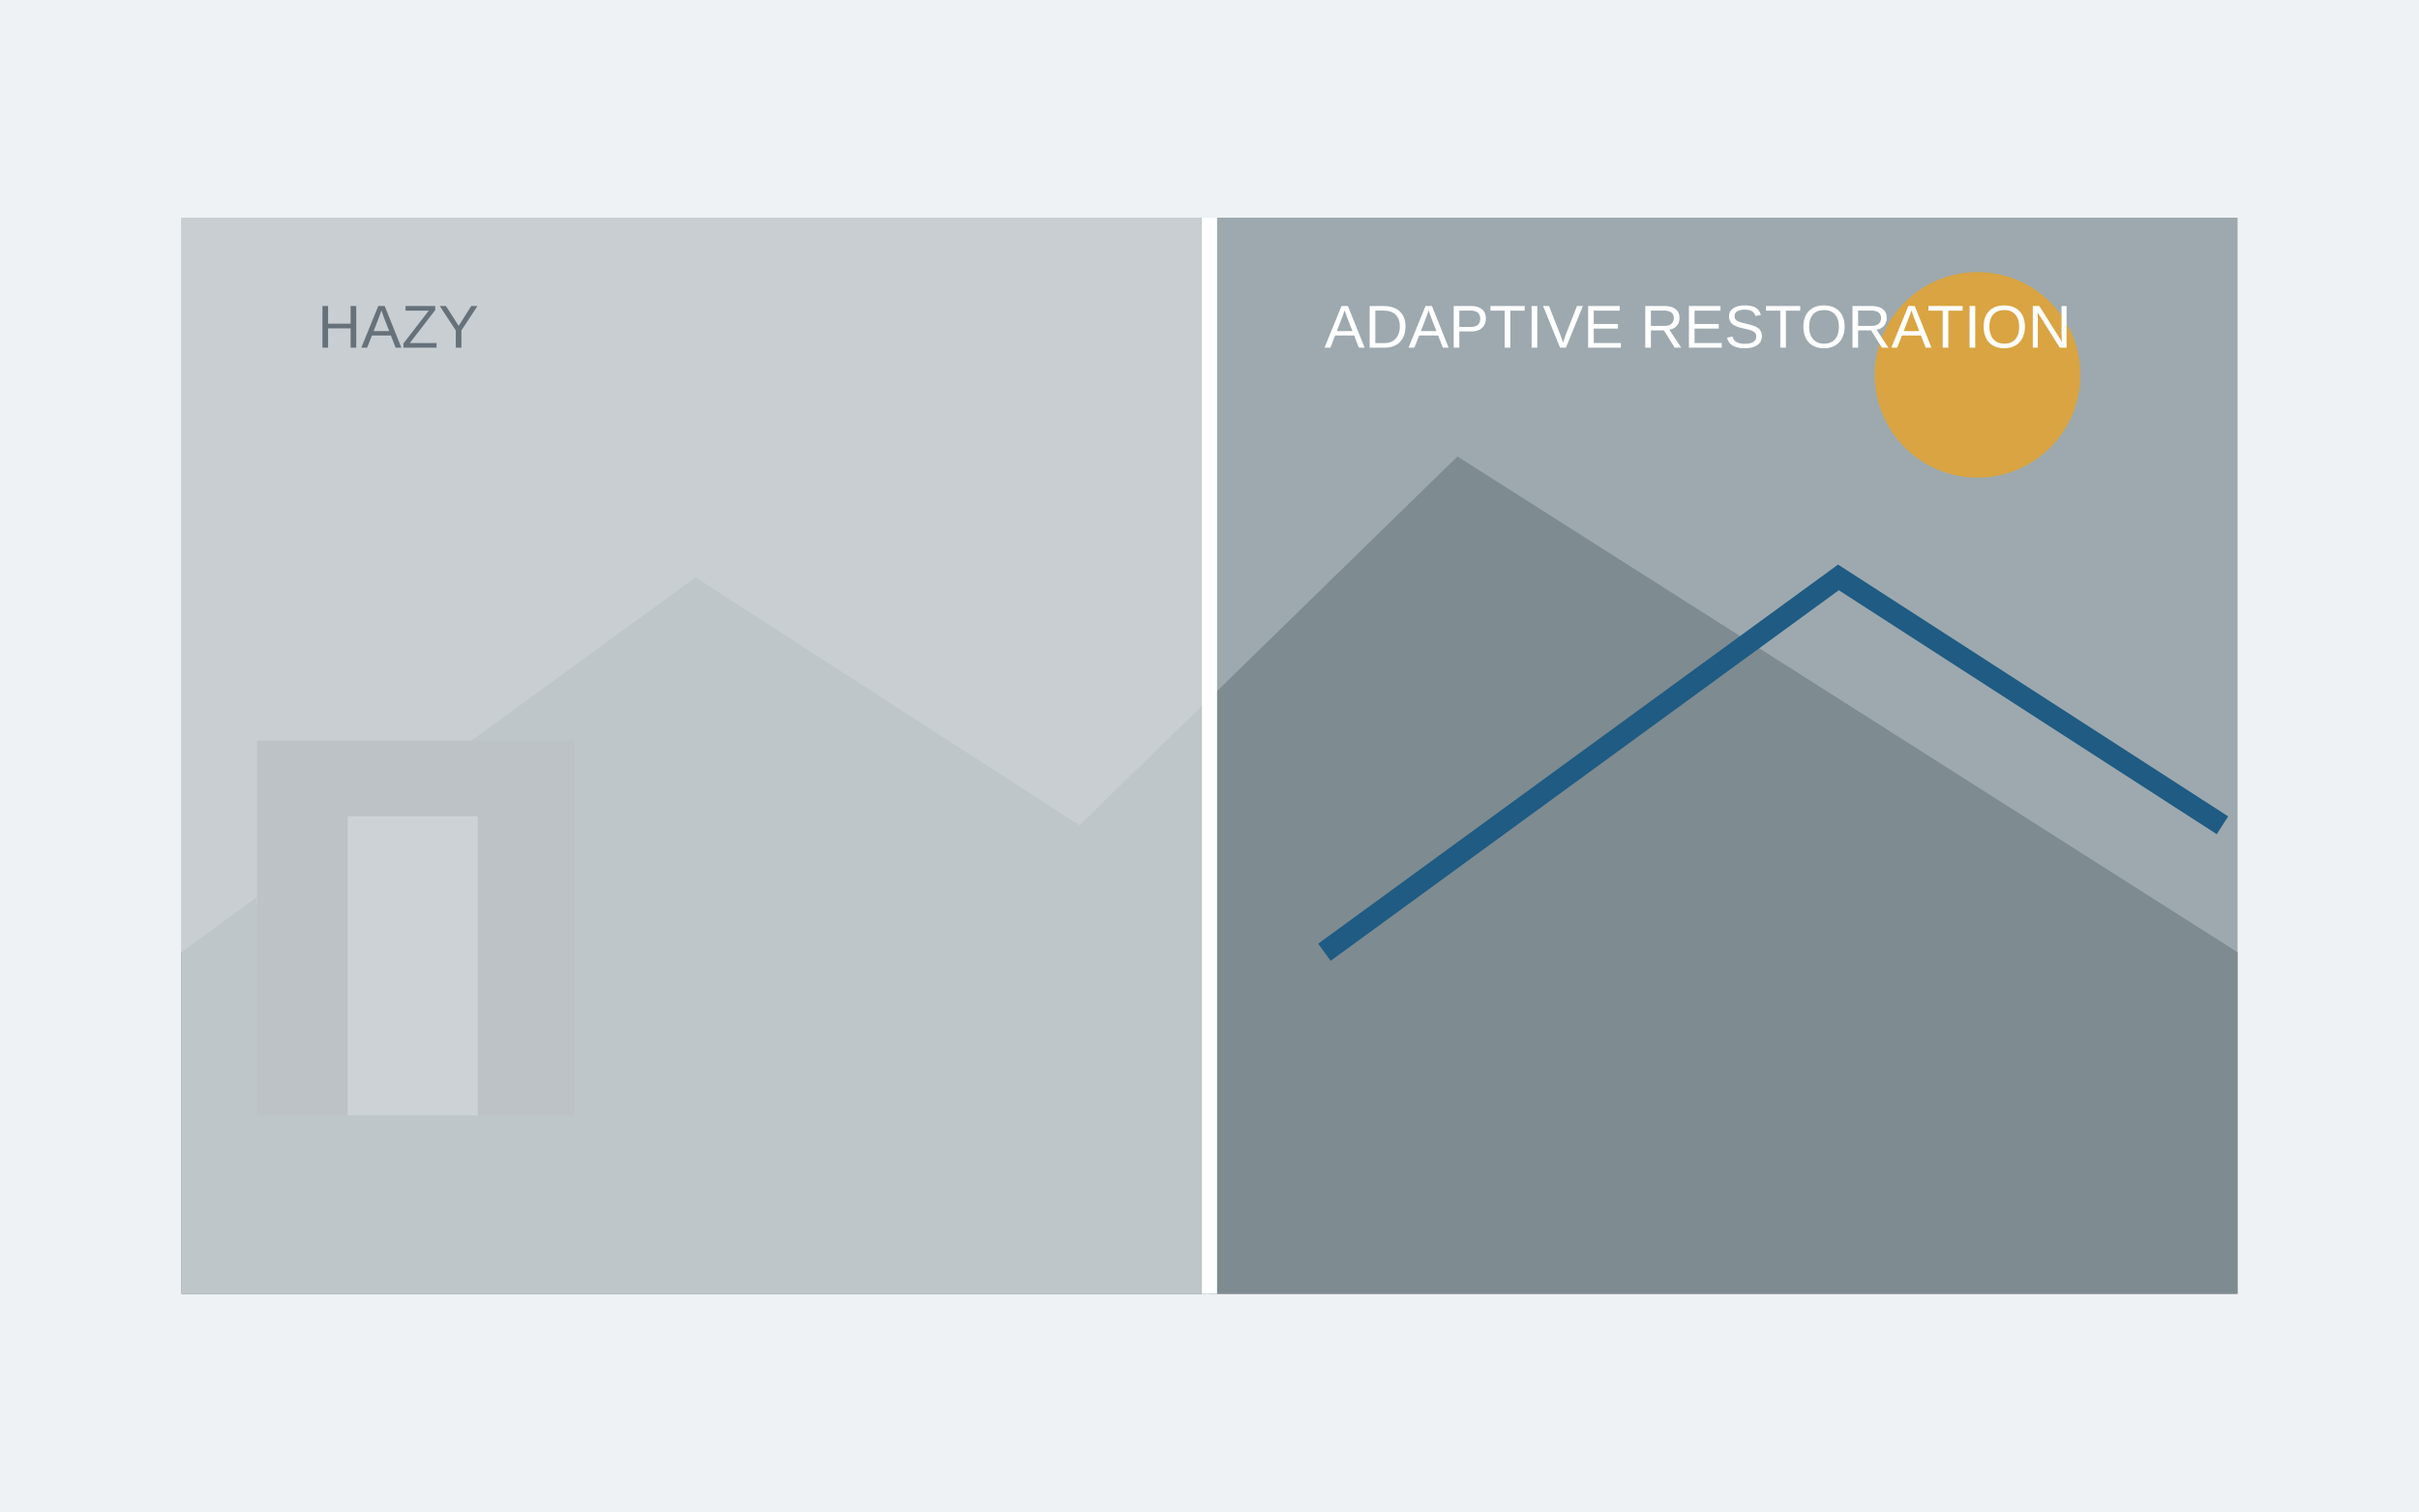
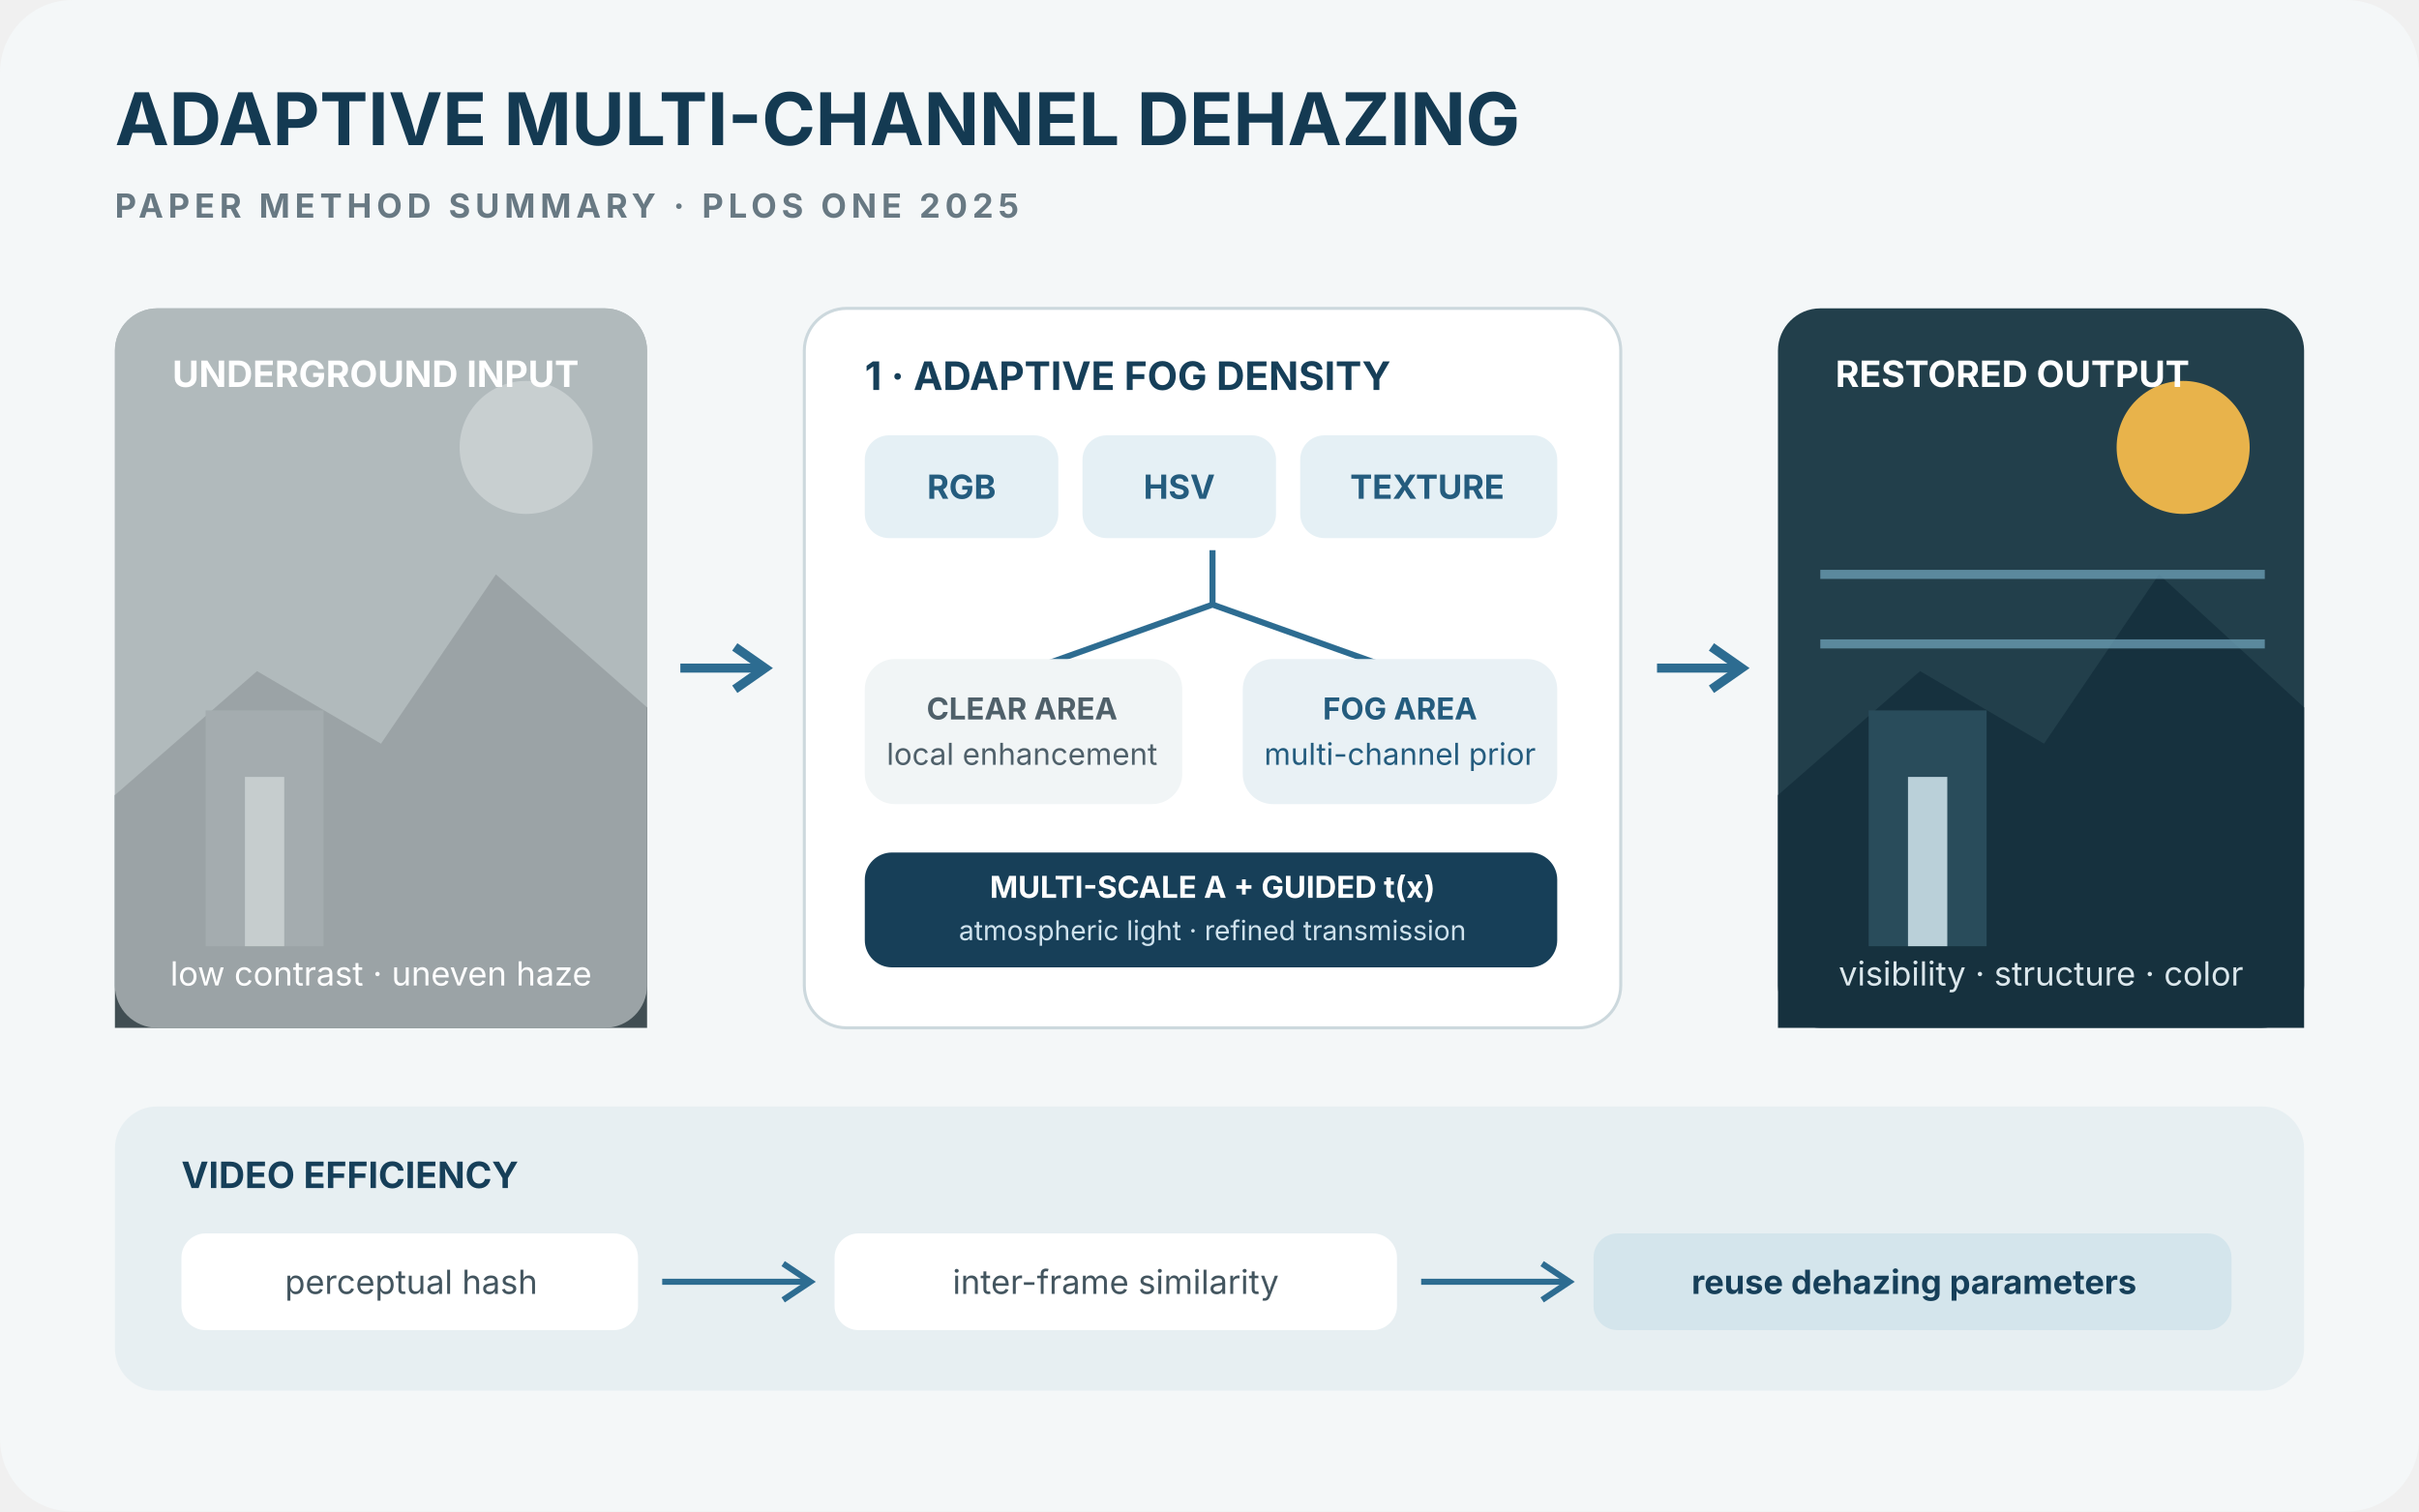
<svg xmlns="http://www.w3.org/2000/svg" viewBox="0 0 800 500" role="img" aria-labelledby="title desc">
-   <rect width="800" height="500" fill="#eef2f4" />
-   <rect x="60" y="72" width="680" height="356" fill="#9da9af" />
-   <path d="M60 315l170-124 127 82 125-122 258 164v113H60z" fill="#7e8b91" />
-   <rect x="85" y="245" width="105" height="124" fill="#737f84" />
-   <rect x="115" y="270" width="43" height="99" fill="#aeb7bb" />
-   <rect x="60" y="72" width="340" height="356" fill="#d8dddf" opacity="0.72" />
-   <path d="M400 72v356" stroke="#ffffff" stroke-width="5" />
-   <path d="M438 315l170-124 127 82" fill="none" stroke="#1f5b83" stroke-width="7" />
-   <circle cx="654" cy="124" r="34" fill="#d9a441" />
-   <text x="105" y="115" font-family="Arial, sans-serif" font-size="20" fill="#66717a">HAZY</text>
-   <text x="438" y="115" font-family="Arial, sans-serif" font-size="20" fill="#ffffff">ADAPTIVE RESTORATION</text>
+   <rect width="800" height="500" rx="24" fill="#f4f7f8" />
+   <text x="38" y="48" font-family="Inter,Arial,sans-serif" font-size="24" font-weight="700" fill="#143a52">ADAPTIVE MULTI-CHANNEL DEHAZING</text>
+   <text x="38" y="72" font-family="Inter,Arial,sans-serif" font-size="11" font-weight="700" letter-spacing="1.6" fill="#687983">PAPER METHOD SUMMARY · PLOS ONE 2025</text>
+   <rect x="38" y="102" width="176" height="238" rx="14" fill="#6f7d82" />
+   <path d="M38 263l47-41 41 24 38-56 50 44v106H38z" fill="#414e53" />
+   <rect x="68" y="235" width="39" height="78" fill="#536166" />
+   <path d="M81 257h13v56H81z" fill="#9aa5a8" />
+   <circle cx="174" cy="148" r="22" fill="#d9dfe0" opacity=".45" />
+   <rect x="38" y="102" width="176" height="238" rx="14" fill="#eef2f2" opacity=".52" />
+   <text x="57" y="128" font-family="Inter,Arial,sans-serif" font-size="12" font-weight="700" fill="#fff">UNDERGROUND INPUT</text>
+   <text x="126" y="326" text-anchor="middle" font-family="Inter,Arial,sans-serif" font-size="11" fill="#fff">low contrast · uneven haze</text>
+   <path d="M225 221h26" stroke="#2d6c91" stroke-width="3" />
+   <path d="M243 214l10 7-10 7" fill="none" stroke="#2d6c91" stroke-width="3" />
+   <rect x="266" y="102" width="270" height="238" rx="14" fill="#fff" stroke="#ccd8dd" />
+   <text x="286" y="129" font-family="Inter,Arial,sans-serif" font-size="13" font-weight="700" fill="#163f59">1 · ADAPTIVE FOG DENSITY</text>
+   <g font-family="Inter,Arial,sans-serif" font-size="11" font-weight="700" text-anchor="middle">
+     <rect x="286" y="144" width="64" height="34" rx="8" fill="#e5f0f5" />
+     <text x="318" y="165" fill="#245c7e">RGB</text>
+     <rect x="358" y="144" width="64" height="34" rx="8" fill="#e5f0f5" />
+     <text x="390" y="165" fill="#245c7e">HSV</text>
+     <rect x="430" y="144" width="85" height="34" rx="8" fill="#e5f0f5" />
+     <text x="472" y="165" fill="#245c7e">TEXTURE</text>
+   </g>
+   <path d="M401 182v18" stroke="#2d6c91" stroke-width="2" />
+   <path d="M401 200l-70 25M401 200l70 25" stroke="#2d6c91" stroke-width="2" />
+   <rect x="286" y="218" width="105" height="48" rx="10" fill="#f1f5f6" />
+   <text x="338" y="238" text-anchor="middle" font-family="Inter,Arial,sans-serif" font-size="10" font-weight="700" fill="#4f606a">CLEAR AREA</text>
+   <text x="338" y="253" text-anchor="middle" font-family="Inter,Arial,sans-serif" font-size="10" fill="#4f606a">local enhancement</text>
+   <rect x="411" y="218" width="104" height="48" rx="10" fill="#e9f1f5" />
+   <text x="463" y="238" text-anchor="middle" font-family="Inter,Arial,sans-serif" font-size="10" font-weight="700" fill="#245c7e">FOG AREA</text>
+   <text x="463" y="253" text-anchor="middle" font-family="Inter,Arial,sans-serif" font-size="10" fill="#245c7e">multi-channel prior</text>
+   <rect x="286" y="282" width="229" height="38" rx="9" fill="#173f58" />
+   <text x="401" y="297" text-anchor="middle" font-family="Inter,Arial,sans-serif" font-size="10" font-weight="700" fill="#fff">MULTI-SCALE A + GUIDED t(x)</text>
+   <text x="401" y="311" text-anchor="middle" font-family="Inter,Arial,sans-serif" font-size="9" fill="#cfe2ed">atmospheric light · refined transmission</text>
+   <path d="M548 221h26" stroke="#2d6c91" stroke-width="3" />
+   <path d="M566 214l10 7-10 7" fill="none" stroke="#2d6c91" stroke-width="3" />
+   <rect x="588" y="102" width="174" height="238" rx="14" fill="#223f4b" />
+   <path d="M588 263l47-41 41 24 38-56 48 44v106H588z" fill="#16313e" />
+   <rect x="618" y="235" width="39" height="78" fill="#294c5b" />
+   <path d="M631 257h13v56h-13z" fill="#bad0d9" />
+   <circle cx="722" cy="148" r="22" fill="#e8b34b" />
+   <path d="M602 190h147M602 213h147" stroke="#6ea2b8" stroke-width="3" opacity=".75" />
+   <text x="607" y="128" font-family="Inter,Arial,sans-serif" font-size="12" font-weight="700" fill="#fff">RESTORED OUTPUT</text>
+   <text x="675" y="326" text-anchor="middle" font-family="Inter,Arial,sans-serif" font-size="11" fill="#dbe7ec">visibility · structure · color</text>
+   <rect x="38" y="366" width="724" height="94" rx="14" fill="#e7eff2" />
+   <text x="60" y="393" font-family="Inter,Arial,sans-serif" font-size="12" font-weight="700" fill="#163f59">VIDEO EFFICIENCY</text>
+   <g font-family="Inter,Arial,sans-serif" font-size="11" text-anchor="middle">
+     <rect x="60" y="408" width="151" height="32" rx="8" fill="#fff" />
+     <text x="136" y="428" fill="#43555f">perceptual hash</text>
+     <path d="M219 424h48" stroke="#2d6c91" stroke-width="2" />
+     <path d="M259 418l9 6-9 6" fill="none" stroke="#2d6c91" stroke-width="2" />
+     <rect x="276" y="408" width="186" height="32" rx="8" fill="#fff" />
+     <text x="369" y="428" fill="#43555f">inter-frame similarity</text>
+     <path d="M470 424h48" stroke="#2d6c91" stroke-width="2" />
+     <path d="M510 418l9 6-9 6" fill="none" stroke="#2d6c91" stroke-width="2" />
+     <rect x="527" y="408" width="211" height="32" rx="8" fill="#d4e5ec" />
+     <text x="633" y="428" font-weight="700" fill="#163f59">reuse dehazing parameters</text>
+   </g>
</svg>
